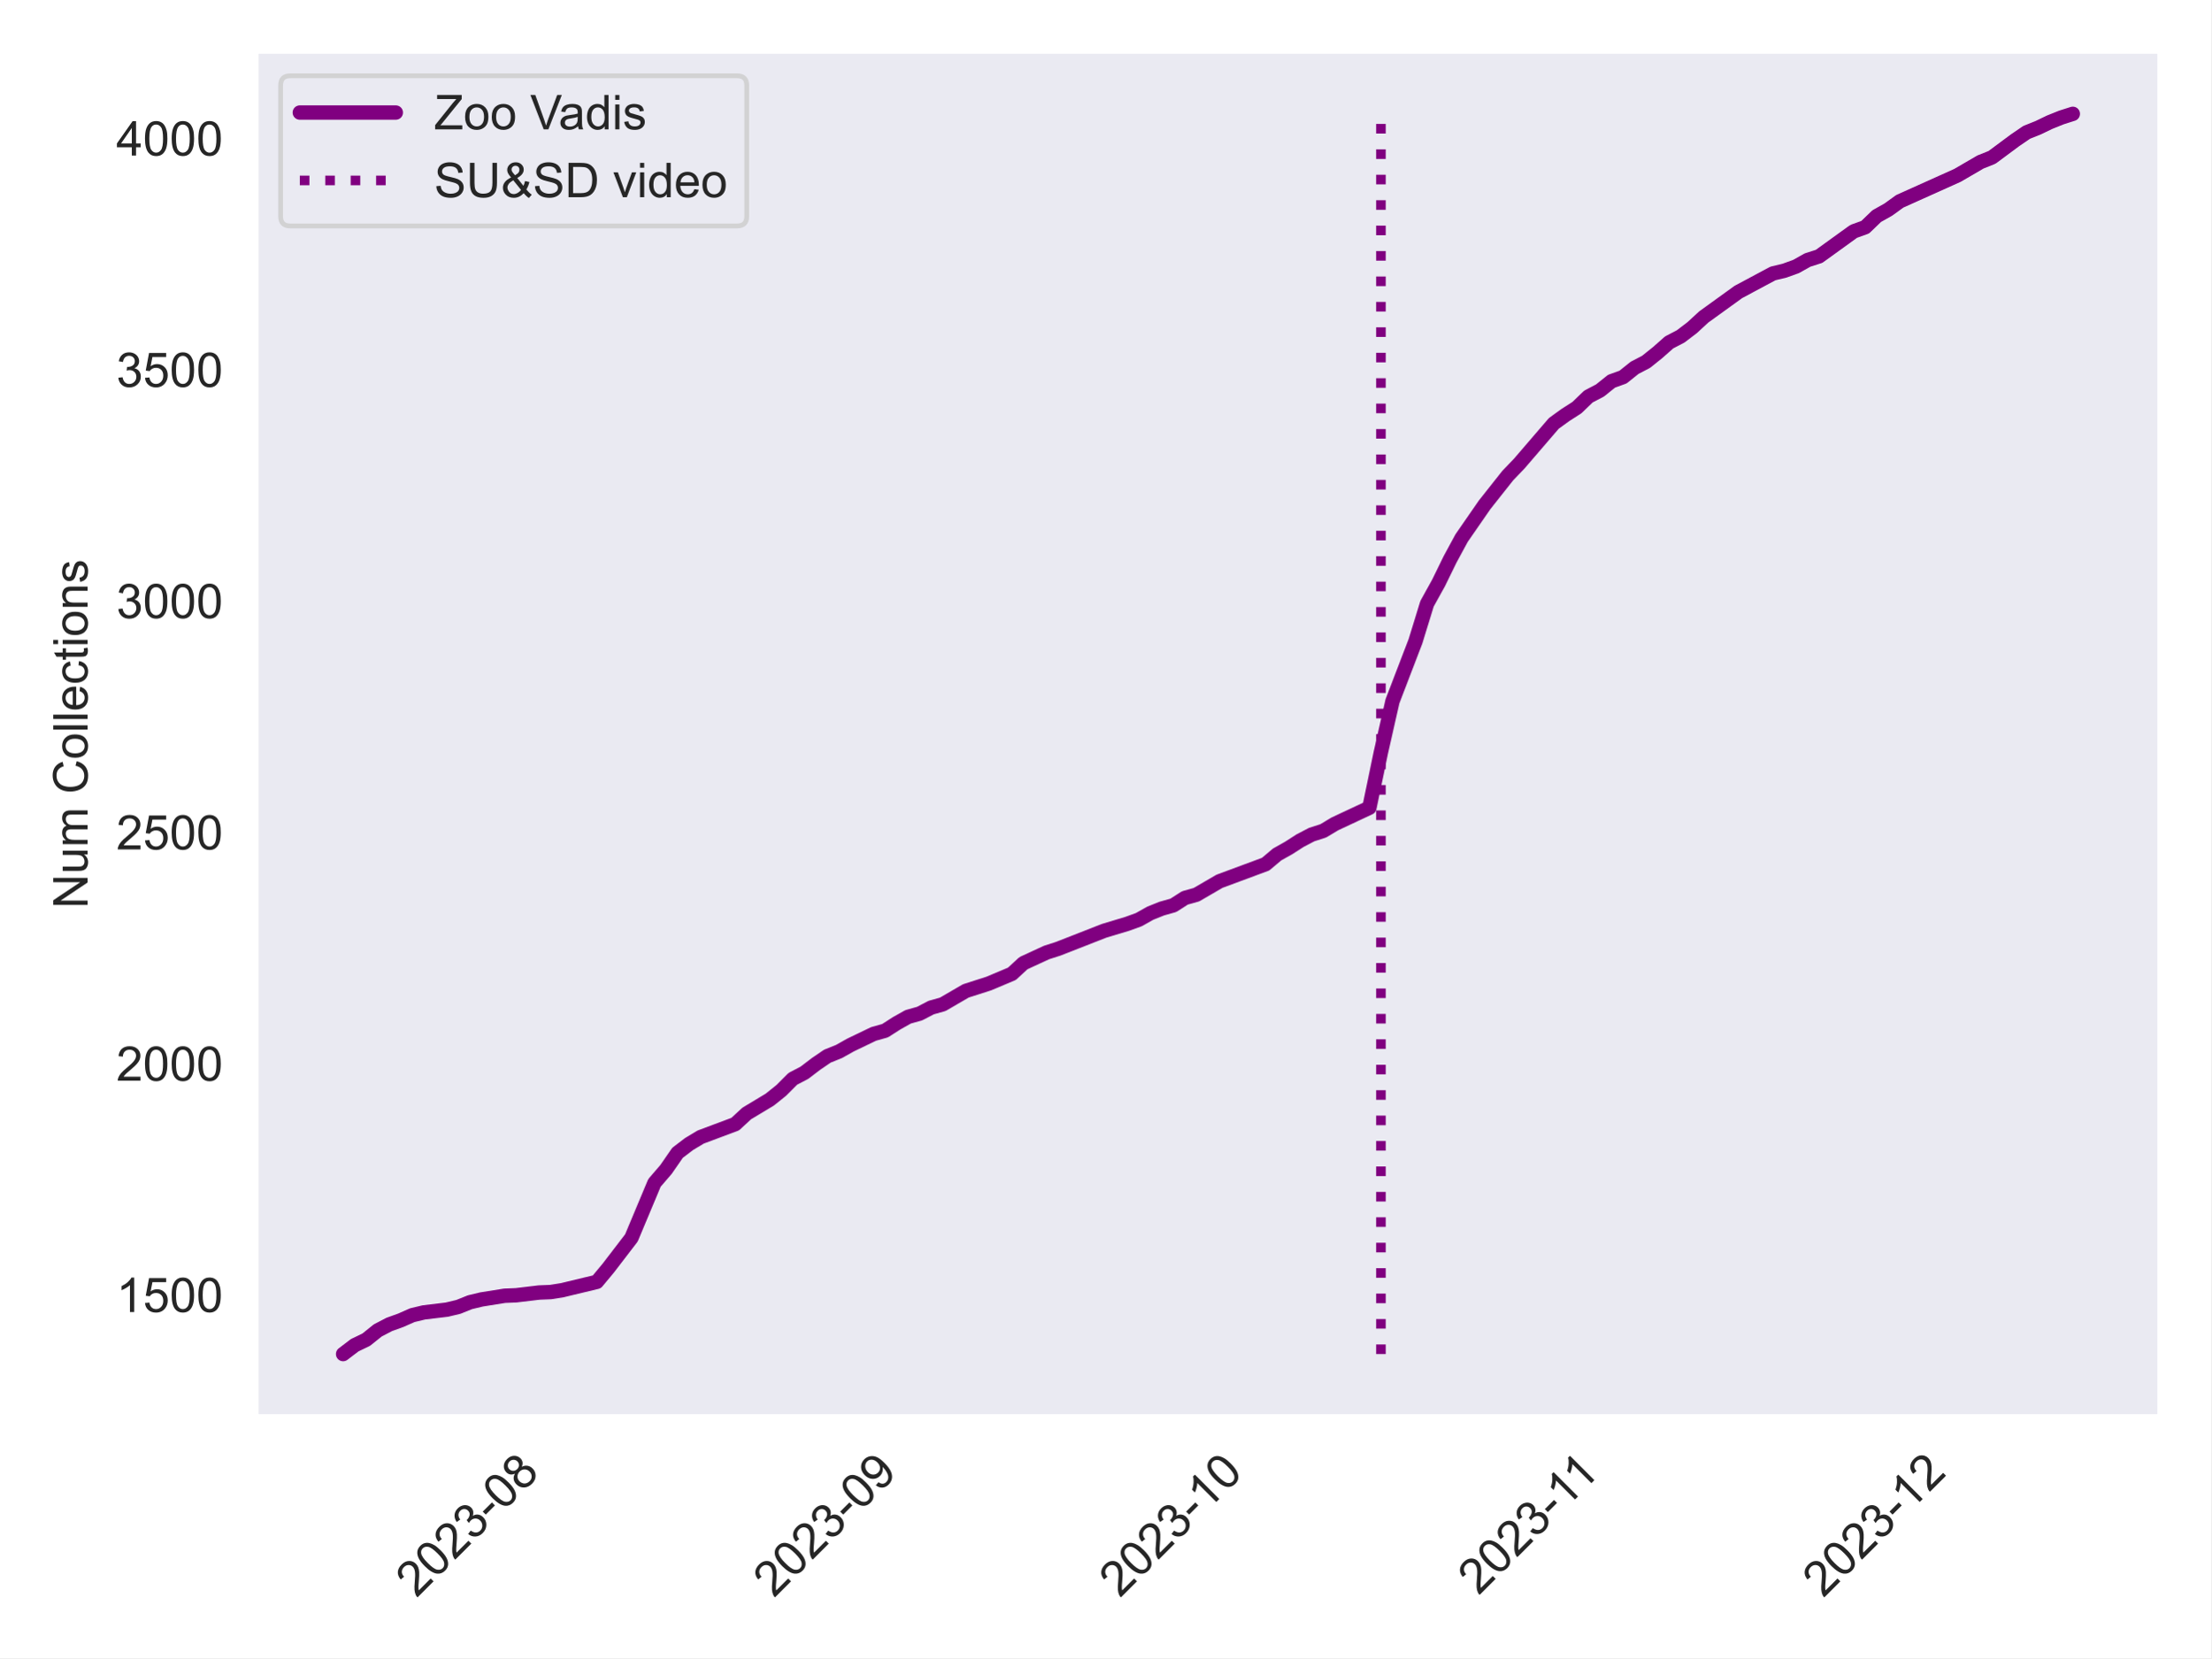
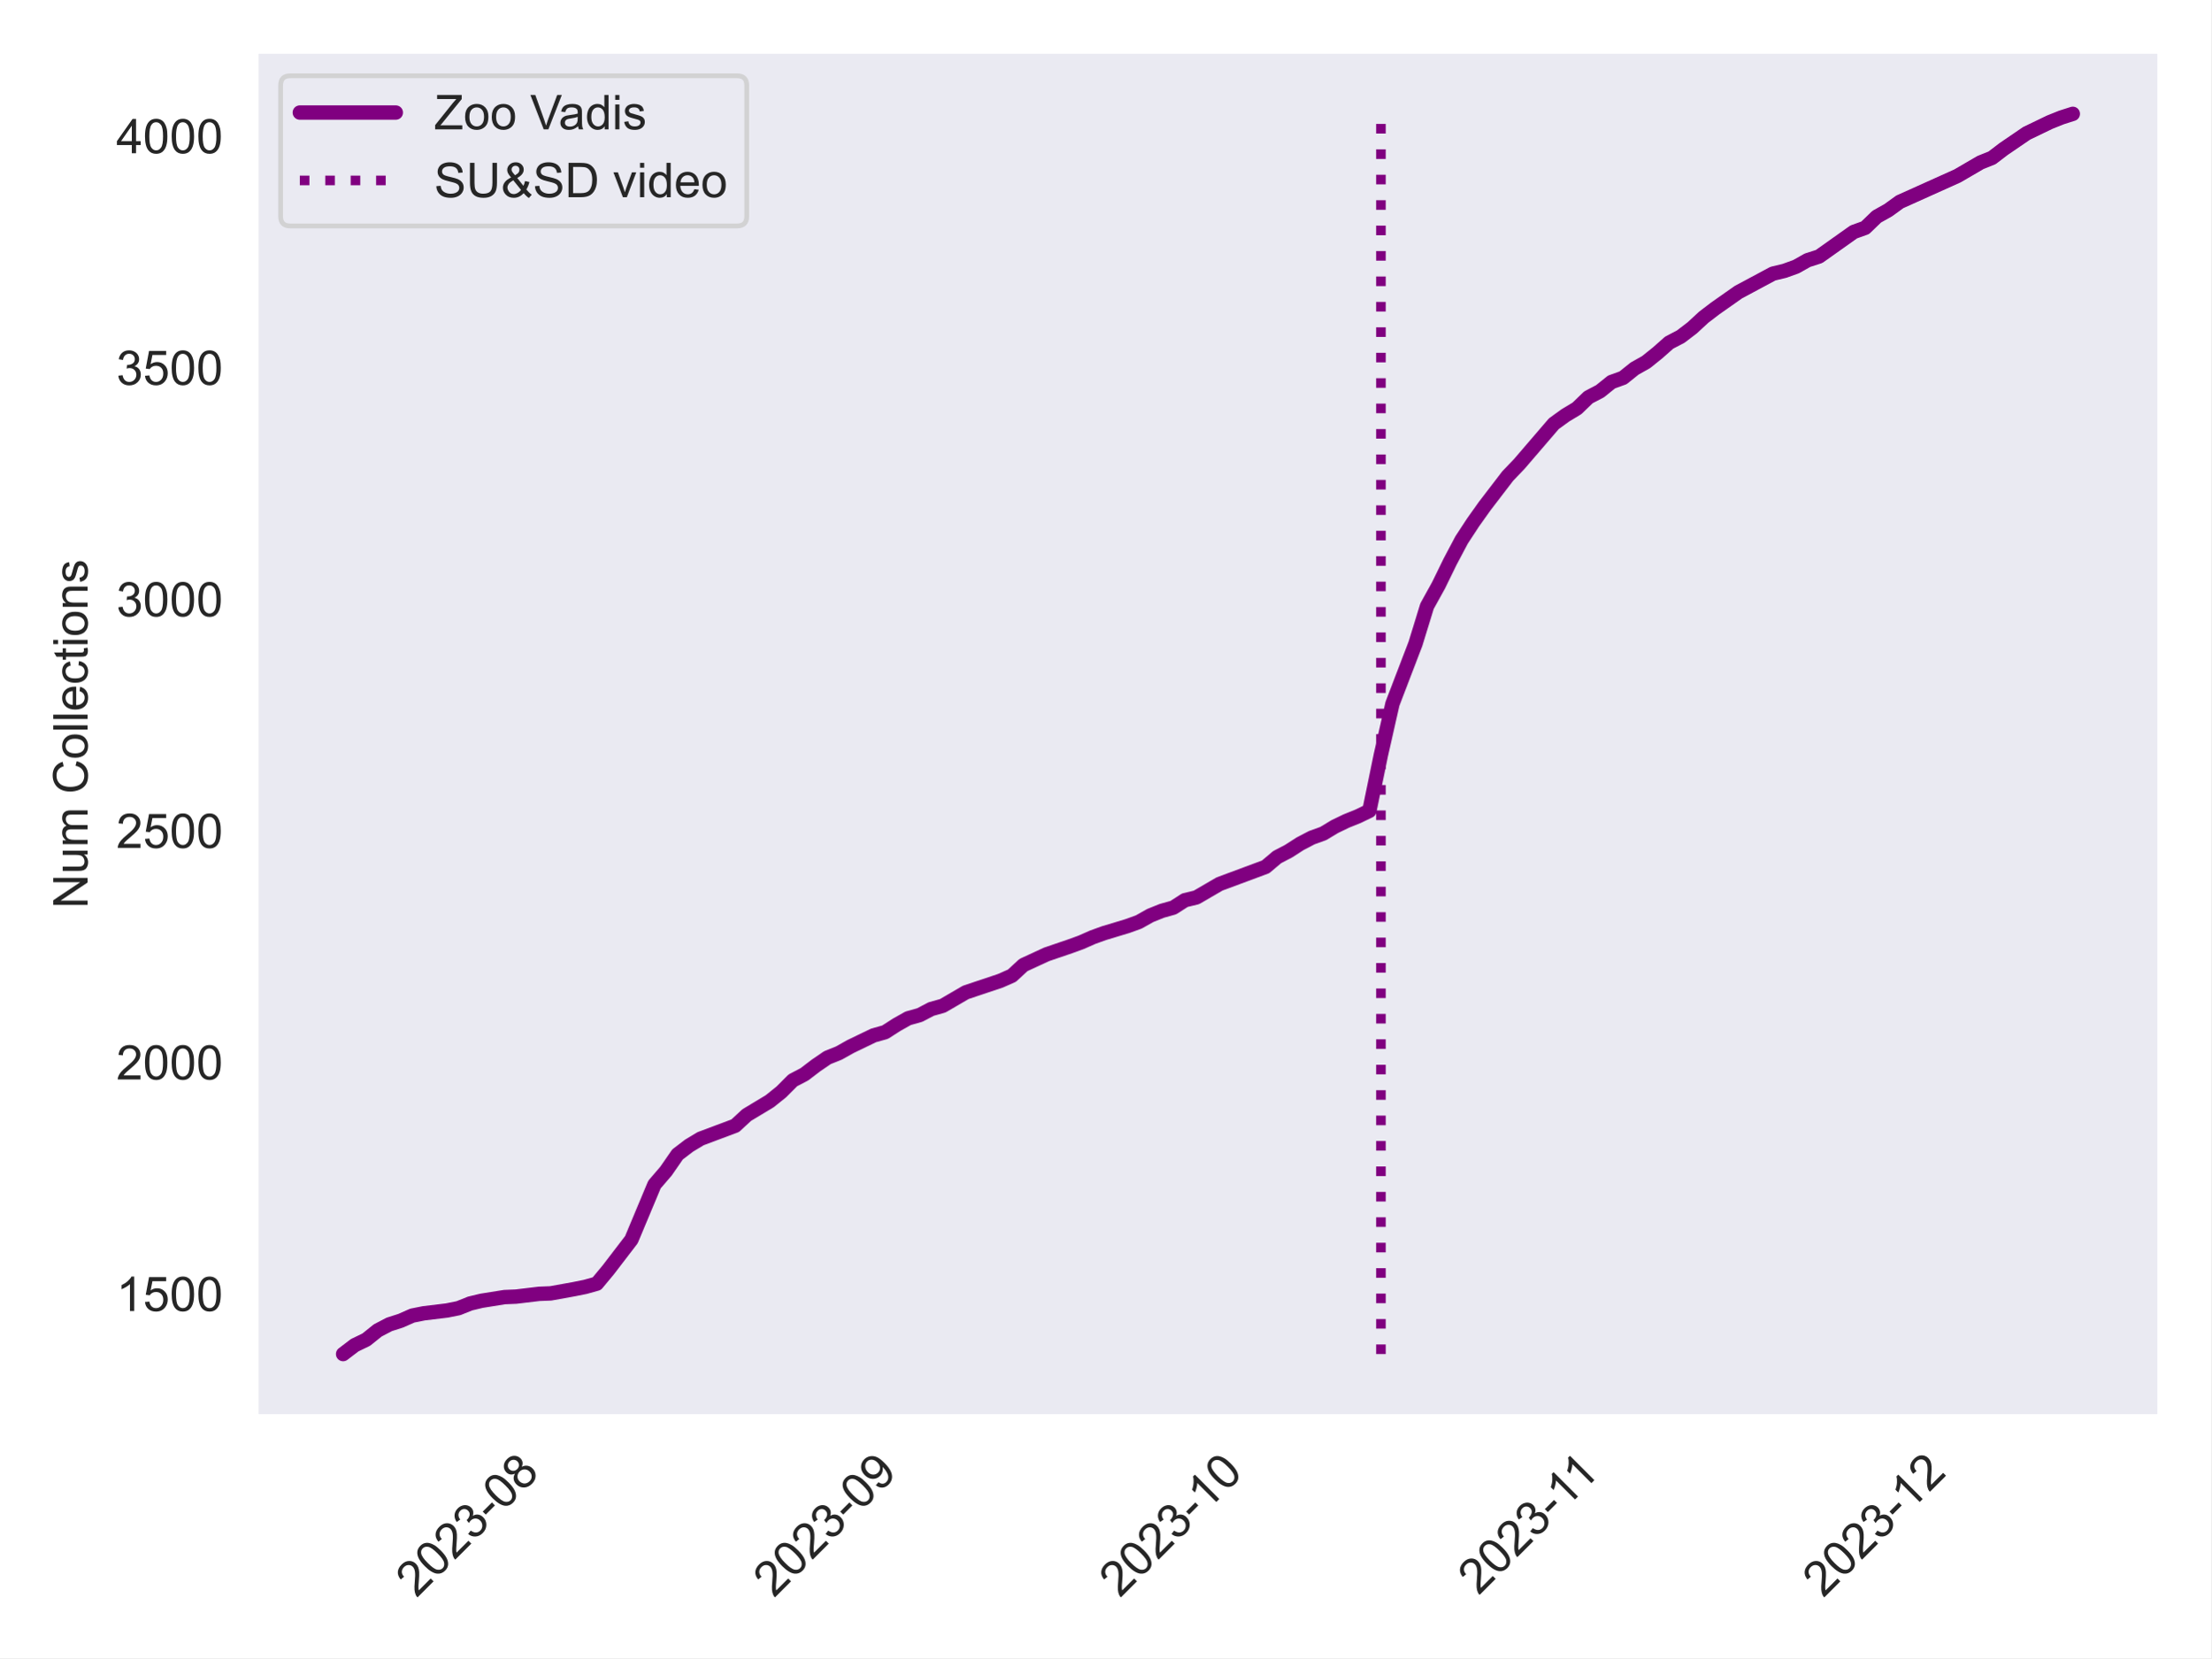
<svg xmlns="http://www.w3.org/2000/svg" xmlns:xlink="http://www.w3.org/1999/xlink" width="460.8pt" height="345.6pt" viewBox="0 0 460.8 345.6" version="1.1">
  <defs>
    <style type="text/css">*{stroke-linejoin: round; stroke-linecap: butt}</style>
  </defs>
  <g id="figure_1">
    <g id="patch_1">
      <path d="M 0 345.6  L 460.8 345.6  L 460.8 0  L 0 0  z " style="fill: #ffffff" />
    </g>
    <g id="axes_1">
      <g id="patch_2">
        <path d="M 53.48 295.153  L 450 295.153  L 450 10.8  L 53.48 10.8  z " style="fill: #eaeaf2" />
      </g>
      <g id="matplotlib.axis_1">
        <g id="xtick_1">
          <g id="text_1">
            <g style="fill: #262626" transform="translate(86.79253 333.1617) rotate(-45) scale(0.1 -0.1)">
              <defs>
                <path id="ArialMT-32" d="M 3222 541  L 3222 0  L 194 0  Q 188 203 259 391  Q 375 700 629 1000  Q 884 1300 1366 1694  Q 2113 2306 2375 2664  Q 2638 3022 2638 3341  Q 2638 3675 2398 3904  Q 2159 4134 1775 4134  Q 1369 4134 1125 3890  Q 881 3647 878 3216  L 300 3275  Q 359 3922 746 4261  Q 1134 4600 1788 4600  Q 2447 4600 2831 4234  Q 3216 3869 3216 3328  Q 3216 3053 3103 2787  Q 2991 2522 2730 2228  Q 2469 1934 1863 1422  Q 1356 997 1212 845  Q 1069 694 975 541  L 3222 541  z " transform="scale(0.015625)" />
                <path id="ArialMT-30" d="M 266 2259  Q 266 3072 433 3567  Q 600 4063 929 4331  Q 1259 4600 1759 4600  Q 2128 4600 2406 4451  Q 2684 4303 2865 4023  Q 3047 3744 3150 3342  Q 3253 2941 3253 2259  Q 3253 1453 3087 958  Q 2922 463 2592 192  Q 2263 -78 1759 -78  Q 1097 -78 719 397  Q 266 969 266 2259  z M 844 2259  Q 844 1131 1108 757  Q 1372 384 1759 384  Q 2147 384 2411 759  Q 2675 1134 2675 2259  Q 2675 3391 2411 3762  Q 2147 4134 1753 4134  Q 1366 4134 1134 3806  Q 844 3388 844 2259  z " transform="scale(0.015625)" />
                <path id="ArialMT-33" d="M 269 1209  L 831 1284  Q 928 806 1161 595  Q 1394 384 1728 384  Q 2125 384 2398 659  Q 2672 934 2672 1341  Q 2672 1728 2419 1979  Q 2166 2231 1775 2231  Q 1616 2231 1378 2169  L 1441 2663  Q 1497 2656 1531 2656  Q 1891 2656 2178 2843  Q 2466 3031 2466 3422  Q 2466 3731 2256 3934  Q 2047 4138 1716 4138  Q 1388 4138 1169 3931  Q 950 3725 888 3313  L 325 3413  Q 428 3978 793 4289  Q 1159 4600 1703 4600  Q 2078 4600 2393 4439  Q 2709 4278 2876 4000  Q 3044 3722 3044 3409  Q 3044 3113 2884 2869  Q 2725 2625 2413 2481  Q 2819 2388 3044 2092  Q 3269 1797 3269 1353  Q 3269 753 2831 336  Q 2394 -81 1725 -81  Q 1122 -81 723 278  Q 325 638 269 1209  z " transform="scale(0.015625)" />
                <path id="ArialMT-2d" d="M 203 1375  L 203 1941  L 1931 1941  L 1931 1375  L 203 1375  z " transform="scale(0.015625)" />
                <path id="ArialMT-38" d="M 1131 2484  Q 781 2613 612 2850  Q 444 3088 444 3419  Q 444 3919 803 4259  Q 1163 4600 1759 4600  Q 2359 4600 2725 4251  Q 3091 3903 3091 3403  Q 3091 3084 2923 2848  Q 2756 2613 2416 2484  Q 2838 2347 3058 2040  Q 3278 1734 3278 1309  Q 3278 722 2862 322  Q 2447 -78 1769 -78  Q 1091 -78 675 323  Q 259 725 259 1325  Q 259 1772 486 2073  Q 713 2375 1131 2484  z M 1019 3438  Q 1019 3113 1228 2906  Q 1438 2700 1772 2700  Q 2097 2700 2305 2904  Q 2513 3109 2513 3406  Q 2513 3716 2298 3927  Q 2084 4138 1766 4138  Q 1444 4138 1231 3931  Q 1019 3725 1019 3438  z M 838 1322  Q 838 1081 952 856  Q 1066 631 1291 507  Q 1516 384 1775 384  Q 2178 384 2440 643  Q 2703 903 2703 1303  Q 2703 1709 2433 1975  Q 2163 2241 1756 2241  Q 1359 2241 1098 1978  Q 838 1716 838 1322  z " transform="scale(0.015625)" />
              </defs>
              <use xlink:href="#ArialMT-32" />
              <use xlink:href="#ArialMT-30" x="55.615" />
              <use xlink:href="#ArialMT-32" x="111.23" />
              <use xlink:href="#ArialMT-33" x="166.846" />
              <use xlink:href="#ArialMT-2d" x="222.461" />
              <use xlink:href="#ArialMT-30" x="255.762" />
              <use xlink:href="#ArialMT-38" x="311.377" />
            </g>
          </g>
        </g>
        <g id="xtick_2">
          <g id="text_2">
            <g style="fill: #262626" transform="translate(161.2902 333.1617) rotate(-45) scale(0.1 -0.1)">
              <defs>
                <path id="ArialMT-39" d="M 350 1059  L 891 1109  Q 959 728 1153 556  Q 1347 384 1650 384  Q 1909 384 2104 503  Q 2300 622 2425 820  Q 2550 1019 2634 1356  Q 2719 1694 2719 2044  Q 2719 2081 2716 2156  Q 2547 1888 2255 1720  Q 1963 1553 1622 1553  Q 1053 1553 659 1965  Q 266 2378 266 3053  Q 266 3750 677 4175  Q 1088 4600 1706 4600  Q 2153 4600 2523 4359  Q 2894 4119 3086 3673  Q 3278 3228 3278 2384  Q 3278 1506 3087 986  Q 2897 466 2520 194  Q 2144 -78 1638 -78  Q 1100 -78 759 220  Q 419 519 350 1059  z M 2653 3081  Q 2653 3566 2395 3850  Q 2138 4134 1775 4134  Q 1400 4134 1122 3828  Q 844 3522 844 3034  Q 844 2597 1108 2323  Q 1372 2050 1759 2050  Q 2150 2050 2401 2323  Q 2653 2597 2653 3081  z " transform="scale(0.015625)" />
              </defs>
              <use xlink:href="#ArialMT-32" />
              <use xlink:href="#ArialMT-30" x="55.615" />
              <use xlink:href="#ArialMT-32" x="111.23" />
              <use xlink:href="#ArialMT-33" x="166.846" />
              <use xlink:href="#ArialMT-2d" x="222.461" />
              <use xlink:href="#ArialMT-30" x="255.762" />
              <use xlink:href="#ArialMT-39" x="311.377" />
            </g>
          </g>
        </g>
        <g id="xtick_3">
          <g id="text_3">
            <g style="fill: #262626" transform="translate(233.3848 333.1617) rotate(-45) scale(0.1 -0.1)">
              <defs>
                <path id="ArialMT-31" d="M 2384 0  L 1822 0  L 1822 3584  Q 1619 3391 1289 3197  Q 959 3003 697 2906  L 697 3450  Q 1169 3672 1522 3987  Q 1875 4303 2022 4600  L 2384 4600  L 2384 0  z " transform="scale(0.015625)" />
              </defs>
              <use xlink:href="#ArialMT-32" />
              <use xlink:href="#ArialMT-30" x="55.615" />
              <use xlink:href="#ArialMT-32" x="111.23" />
              <use xlink:href="#ArialMT-33" x="166.846" />
              <use xlink:href="#ArialMT-2d" x="222.461" />
              <use xlink:href="#ArialMT-31" x="255.762" />
              <use xlink:href="#ArialMT-30" x="311.377" />
            </g>
          </g>
        </g>
        <g id="xtick_4">
          <g id="text_4">
            <g style="fill: #262626" transform="translate(308.1432 332.6402) rotate(-45) scale(0.1 -0.1)">
              <use xlink:href="#ArialMT-32" />
              <use xlink:href="#ArialMT-30" x="55.615" />
              <use xlink:href="#ArialMT-32" x="111.23" />
              <use xlink:href="#ArialMT-33" x="166.846" />
              <use xlink:href="#ArialMT-2d" x="222.461" />
              <use xlink:href="#ArialMT-31" x="255.762" />
              <use xlink:href="#ArialMT-31" x="304.002" />
            </g>
          </g>
        </g>
        <g id="xtick_5">
          <g id="text_5">
            <g style="fill: #262626" transform="translate(379.977 333.1617) rotate(-45) scale(0.1 -0.1)">
              <use xlink:href="#ArialMT-32" />
              <use xlink:href="#ArialMT-30" x="55.615" />
              <use xlink:href="#ArialMT-32" x="111.23" />
              <use xlink:href="#ArialMT-33" x="166.846" />
              <use xlink:href="#ArialMT-2d" x="222.461" />
              <use xlink:href="#ArialMT-31" x="255.762" />
              <use xlink:href="#ArialMT-32" x="311.377" />
            </g>
          </g>
        </g>
      </g>
      <g id="matplotlib.axis_2">
        <g id="ytick_1">
          <g id="text_6">
-             <g style="fill: #262626" transform="translate(24.23625 273.4649) scale(0.1 -0.1)">
+             <g style="fill: #262626" transform="translate(24.23625 273.258) scale(0.1 -0.1)">
              <defs>
                <path id="ArialMT-35" d="M 266 1200  L 856 1250  Q 922 819 1161 601  Q 1400 384 1738 384  Q 2144 384 2425 690  Q 2706 997 2706 1503  Q 2706 1984 2436 2262  Q 2166 2541 1728 2541  Q 1456 2541 1237 2417  Q 1019 2294 894 2097  L 366 2166  L 809 4519  L 3088 4519  L 3088 3981  L 1259 3981  L 1013 2750  Q 1425 3038 1878 3038  Q 2478 3038 2890 2622  Q 3303 2206 3303 1553  Q 3303 931 2941 478  Q 2500 -78 1738 -78  Q 1113 -78 717 272  Q 322 622 266 1200  z " transform="scale(0.015625)" />
              </defs>
              <use xlink:href="#ArialMT-31" />
              <use xlink:href="#ArialMT-35" x="55.615" />
              <use xlink:href="#ArialMT-30" x="111.23" />
              <use xlink:href="#ArialMT-30" x="166.846" />
            </g>
          </g>
        </g>
        <g id="ytick_2">
          <g id="text_7">
-             <g style="fill: #262626" transform="translate(24.23625 225.2548) scale(0.1 -0.1)">
+             <g style="fill: #262626" transform="translate(24.23625 224.9939) scale(0.1 -0.1)">
              <use xlink:href="#ArialMT-32" />
              <use xlink:href="#ArialMT-30" x="55.615" />
              <use xlink:href="#ArialMT-30" x="111.23" />
              <use xlink:href="#ArialMT-30" x="166.846" />
            </g>
          </g>
        </g>
        <g id="ytick_3">
          <g id="text_8">
-             <g style="fill: #262626" transform="translate(24.23625 177.0446) scale(0.1 -0.1)">
+             <g style="fill: #262626" transform="translate(24.23625 176.7297) scale(0.1 -0.1)">
              <use xlink:href="#ArialMT-32" />
              <use xlink:href="#ArialMT-35" x="55.615" />
              <use xlink:href="#ArialMT-30" x="111.23" />
              <use xlink:href="#ArialMT-30" x="166.846" />
            </g>
          </g>
        </g>
        <g id="ytick_4">
          <g id="text_9">
-             <g style="fill: #262626" transform="translate(24.23625 128.8345) scale(0.1 -0.1)">
+             <g style="fill: #262626" transform="translate(24.23625 128.4656) scale(0.1 -0.1)">
              <use xlink:href="#ArialMT-33" />
              <use xlink:href="#ArialMT-30" x="55.615" />
              <use xlink:href="#ArialMT-30" x="111.23" />
              <use xlink:href="#ArialMT-30" x="166.846" />
            </g>
          </g>
        </g>
        <g id="ytick_5">
          <g id="text_10">
-             <g style="fill: #262626" transform="translate(24.23625 80.62442) scale(0.1 -0.1)">
+             <g style="fill: #262626" transform="translate(24.23625 80.20151) scale(0.1 -0.1)">
              <use xlink:href="#ArialMT-33" />
              <use xlink:href="#ArialMT-35" x="55.615" />
              <use xlink:href="#ArialMT-30" x="111.23" />
              <use xlink:href="#ArialMT-30" x="166.846" />
            </g>
          </g>
        </g>
        <g id="ytick_6">
          <g id="text_11">
-             <g style="fill: #262626" transform="translate(24.23625 32.41431) scale(0.1 -0.1)">
+             <g style="fill: #262626" transform="translate(24.23625 31.93739) scale(0.1 -0.1)">
              <defs>
                <path id="ArialMT-34" d="M 2069 0  L 2069 1097  L 81 1097  L 81 1613  L 2172 4581  L 2631 4581  L 2631 1613  L 3250 1613  L 3250 1097  L 2631 1097  L 2631 0  L 2069 0  z M 2069 1613  L 2069 3678  L 634 1613  L 2069 1613  z " transform="scale(0.015625)" />
              </defs>
              <use xlink:href="#ArialMT-34" />
              <use xlink:href="#ArialMT-30" x="55.615" />
              <use xlink:href="#ArialMT-30" x="111.23" />
              <use xlink:href="#ArialMT-30" x="166.846" />
            </g>
          </g>
        </g>
        <g id="text_12">
          <g style="fill: #262626" transform="translate(18.24875 189.3764) rotate(-90) scale(0.1 -0.1)">
            <defs>
              <path id="ArialMT-4e" d="M 488 0  L 488 4581  L 1109 4581  L 3516 984  L 3516 4581  L 4097 4581  L 4097 0  L 3475 0  L 1069 3600  L 1069 0  L 488 0  z " transform="scale(0.015625)" />
              <path id="ArialMT-75" d="M 2597 0  L 2597 488  Q 2209 -75 1544 -75  Q 1250 -75 995 37  Q 741 150 617 320  Q 494 491 444 738  Q 409 903 409 1263  L 409 3319  L 972 3319  L 972 1478  Q 972 1038 1006 884  Q 1059 663 1231 536  Q 1403 409 1656 409  Q 1909 409 2131 539  Q 2353 669 2445 892  Q 2538 1116 2538 1541  L 2538 3319  L 3100 3319  L 3100 0  L 2597 0  z " transform="scale(0.015625)" />
              <path id="ArialMT-6d" d="M 422 0  L 422 3319  L 925 3319  L 925 2853  Q 1081 3097 1340 3245  Q 1600 3394 1931 3394  Q 2300 3394 2536 3241  Q 2772 3088 2869 2813  Q 3263 3394 3894 3394  Q 4388 3394 4653 3120  Q 4919 2847 4919 2278  L 4919 0  L 4359 0  L 4359 2091  Q 4359 2428 4304 2576  Q 4250 2725 4106 2815  Q 3963 2906 3769 2906  Q 3419 2906 3187 2673  Q 2956 2441 2956 1928  L 2956 0  L 2394 0  L 2394 2156  Q 2394 2531 2256 2718  Q 2119 2906 1806 2906  Q 1569 2906 1367 2781  Q 1166 2656 1075 2415  Q 984 2175 984 1722  L 984 0  L 422 0  z " transform="scale(0.015625)" />
              <path id="ArialMT-20" transform="scale(0.015625)" />
              <path id="ArialMT-43" d="M 3763 1606  L 4369 1453  Q 4178 706 3683 314  Q 3188 -78 2472 -78  Q 1731 -78 1267 223  Q 803 525 561 1097  Q 319 1669 319 2325  Q 319 3041 592 3573  Q 866 4106 1370 4382  Q 1875 4659 2481 4659  Q 3169 4659 3637 4309  Q 4106 3959 4291 3325  L 3694 3184  Q 3534 3684 3231 3912  Q 2928 4141 2469 4141  Q 1941 4141 1586 3887  Q 1231 3634 1087 3207  Q 944 2781 944 2328  Q 944 1744 1114 1308  Q 1284 872 1643 656  Q 2003 441 2422 441  Q 2931 441 3284 734  Q 3638 1028 3763 1606  z " transform="scale(0.015625)" />
              <path id="ArialMT-6f" d="M 213 1659  Q 213 2581 725 3025  Q 1153 3394 1769 3394  Q 2453 3394 2887 2945  Q 3322 2497 3322 1706  Q 3322 1066 3130 698  Q 2938 331 2570 128  Q 2203 -75 1769 -75  Q 1072 -75 642 372  Q 213 819 213 1659  z M 791 1659  Q 791 1022 1069 705  Q 1347 388 1769 388  Q 2188 388 2466 706  Q 2744 1025 2744 1678  Q 2744 2294 2464 2611  Q 2184 2928 1769 2928  Q 1347 2928 1069 2612  Q 791 2297 791 1659  z " transform="scale(0.015625)" />
              <path id="ArialMT-6c" d="M 409 0  L 409 4581  L 972 4581  L 972 0  L 409 0  z " transform="scale(0.015625)" />
              <path id="ArialMT-65" d="M 2694 1069  L 3275 997  Q 3138 488 2766 206  Q 2394 -75 1816 -75  Q 1088 -75 661 373  Q 234 822 234 1631  Q 234 2469 665 2931  Q 1097 3394 1784 3394  Q 2450 3394 2872 2941  Q 3294 2488 3294 1666  Q 3294 1616 3291 1516  L 816 1516  Q 847 969 1125 678  Q 1403 388 1819 388  Q 2128 388 2347 550  Q 2566 713 2694 1069  z M 847 1978  L 2700 1978  Q 2663 2397 2488 2606  Q 2219 2931 1791 2931  Q 1403 2931 1139 2672  Q 875 2413 847 1978  z " transform="scale(0.015625)" />
              <path id="ArialMT-63" d="M 2588 1216  L 3141 1144  Q 3050 572 2676 248  Q 2303 -75 1759 -75  Q 1078 -75 664 370  Q 250 816 250 1647  Q 250 2184 428 2587  Q 606 2991 970 3192  Q 1334 3394 1763 3394  Q 2303 3394 2647 3120  Q 2991 2847 3088 2344  L 2541 2259  Q 2463 2594 2264 2762  Q 2066 2931 1784 2931  Q 1359 2931 1093 2626  Q 828 2322 828 1663  Q 828 994 1084 691  Q 1341 388 1753 388  Q 2084 388 2306 591  Q 2528 794 2588 1216  z " transform="scale(0.015625)" />
              <path id="ArialMT-74" d="M 1650 503  L 1731 6  Q 1494 -44 1306 -44  Q 1000 -44 831 53  Q 663 150 594 308  Q 525 466 525 972  L 525 2881  L 113 2881  L 113 3319  L 525 3319  L 525 4141  L 1084 4478  L 1084 3319  L 1650 3319  L 1650 2881  L 1084 2881  L 1084 941  Q 1084 700 1114 631  Q 1144 563 1211 522  Q 1278 481 1403 481  Q 1497 481 1650 503  z " transform="scale(0.015625)" />
              <path id="ArialMT-69" d="M 425 3934  L 425 4581  L 988 4581  L 988 3934  L 425 3934  z M 425 0  L 425 3319  L 988 3319  L 988 0  L 425 0  z " transform="scale(0.015625)" />
              <path id="ArialMT-6e" d="M 422 0  L 422 3319  L 928 3319  L 928 2847  Q 1294 3394 1984 3394  Q 2284 3394 2536 3286  Q 2788 3178 2913 3003  Q 3038 2828 3088 2588  Q 3119 2431 3119 2041  L 3119 0  L 2556 0  L 2556 2019  Q 2556 2363 2490 2533  Q 2425 2703 2258 2804  Q 2091 2906 1866 2906  Q 1506 2906 1245 2678  Q 984 2450 984 1813  L 984 0  L 422 0  z " transform="scale(0.015625)" />
              <path id="ArialMT-73" d="M 197 991  L 753 1078  Q 800 744 1014 566  Q 1228 388 1613 388  Q 2000 388 2187 545  Q 2375 703 2375 916  Q 2375 1106 2209 1216  Q 2094 1291 1634 1406  Q 1016 1563 777 1677  Q 538 1791 414 1992  Q 291 2194 291 2438  Q 291 2659 392 2848  Q 494 3038 669 3163  Q 800 3259 1026 3326  Q 1253 3394 1513 3394  Q 1903 3394 2198 3281  Q 2494 3169 2634 2976  Q 2775 2784 2828 2463  L 2278 2388  Q 2241 2644 2061 2787  Q 1881 2931 1553 2931  Q 1166 2931 1000 2803  Q 834 2675 834 2503  Q 834 2394 903 2306  Q 972 2216 1119 2156  Q 1203 2125 1616 2013  Q 2213 1853 2448 1751  Q 2684 1650 2818 1456  Q 2953 1263 2953 975  Q 2953 694 2789 445  Q 2625 197 2315 61  Q 2006 -75 1616 -75  Q 969 -75 630 194  Q 291 463 197 991  z " transform="scale(0.015625)" />
            </defs>
            <use xlink:href="#ArialMT-4e" />
            <use xlink:href="#ArialMT-75" x="72.217" />
            <use xlink:href="#ArialMT-6d" x="127.832" />
            <use xlink:href="#ArialMT-20" x="211.133" />
            <use xlink:href="#ArialMT-43" x="238.916" />
            <use xlink:href="#ArialMT-6f" x="311.133" />
            <use xlink:href="#ArialMT-6c" x="366.748" />
            <use xlink:href="#ArialMT-6c" x="388.965" />
            <use xlink:href="#ArialMT-65" x="411.182" />
            <use xlink:href="#ArialMT-63" x="466.797" />
            <use xlink:href="#ArialMT-74" x="516.797" />
            <use xlink:href="#ArialMT-69" x="544.58" />
            <use xlink:href="#ArialMT-6f" x="566.797" />
            <use xlink:href="#ArialMT-6e" x="622.412" />
            <use xlink:href="#ArialMT-73" x="678.027" />
          </g>
        </g>
      </g>
      <g id="PolyCollection_1" />
      <g id="line2d_1">
-         <path d="M 71.504 282.228  L 73.907 280.396  L 76.31 279.239  L 78.713 277.31  L 81.116 276.057  L 83.519 275.189  L 85.923 274.128  L 88.326 273.55  L 93.132 272.971  L 95.535 272.393  L 97.938 271.429  L 100.341 270.85  L 105.148 270.079  L 107.551 269.982  L 112.357 269.404  L 114.76 269.307  L 117.164 268.922  L 124.373 267.186  L 126.776 264.294  L 131.582 258.026  L 136.389 246.552  L 138.792 243.756  L 141.195 240.285  L 143.598 238.453  L 146.001 237.007  L 153.211 234.307  L 155.614 232.089  L 160.42 229.197  L 162.823 227.268  L 165.227 224.858  L 167.63 223.604  L 170.033 221.772  L 172.436 220.133  L 174.839 219.169  L 177.242 217.819  L 182.049 215.505  L 184.452 214.83  L 186.855 213.287  L 189.258 211.937  L 191.661 211.262  L 194.064 210.009  L 196.468 209.334  L 201.274 206.538  L 206.08 204.995  L 210.886 202.97  L 213.29 200.753  L 218.096 198.535  L 220.499 197.764  L 230.112 194.003  L 234.918 192.557  L 237.321 191.689  L 239.724 190.339  L 242.127 189.375  L 244.531 188.7  L 246.934 187.157  L 249.337 186.482  L 254.143 183.686  L 263.756 180.119  L 266.159 178.094  L 268.562 176.744  L 270.965 175.201  L 273.368 173.948  L 275.772 173.176  L 278.175 171.73  L 285.384 168.355  L 287.787 156.785  L 290.19 146.179  L 294.997 133.644  L 297.4 125.834  L 299.803 121.495  L 302.206 116.578  L 304.609 112.142  L 309.416 105.2  L 314.222 99.126  L 316.625 96.619  L 323.835 88.23  L 326.238 86.495  L 328.641 84.952  L 331.044 82.638  L 333.447 81.384  L 335.85 79.456  L 338.253 78.588  L 340.657 76.66  L 343.06 75.406  L 345.463 73.478  L 347.866 71.357  L 350.269 70.103  L 352.672 68.271  L 355.076 66.054  L 362.285 60.847  L 369.494 56.99  L 371.898 56.412  L 374.301 55.544  L 376.704 54.194  L 379.107 53.423  L 386.316 48.216  L 388.72 47.348  L 391.123 45.034  L 393.526 43.684  L 395.929 41.949  L 407.945 36.549  L 412.751 33.753  L 415.154 32.789  L 419.961 29.221  L 422.364 27.582  L 424.767 26.618  L 427.17 25.461  L 429.573 24.496  L 431.976 23.725  L 431.976 23.725  " clip-path="url(#pedb0e63bcc)" style="fill: none; stroke: #800080; stroke-width: 3; stroke-linecap: round" />
+         <path d="M 71.504 282.228  L 73.907 280.394  L 76.31 279.235  L 78.713 277.305  L 81.116 276.05  L 83.519 275.278  L 85.923 274.216  L 88.326 273.733  L 93.132 273.154  L 95.535 272.671  L 97.938 271.706  L 100.341 271.127  L 105.148 270.355  L 107.551 270.258  L 112.357 269.679  L 114.76 269.583  L 119.567 268.714  L 121.97 268.231  L 124.373 267.555  L 126.776 264.66  L 131.582 258.385  L 136.389 246.898  L 138.792 244.099  L 141.195 240.624  L 143.598 238.79  L 146.001 237.342  L 153.211 234.639  L 155.614 232.419  L 160.42 229.523  L 162.823 227.593  L 165.227 225.18  L 167.63 223.925  L 170.033 222.091  L 172.436 220.45  L 174.839 219.484  L 177.242 218.133  L 182.049 215.816  L 184.452 215.141  L 186.855 213.596  L 189.258 212.245  L 191.661 211.569  L 194.064 210.314  L 196.468 209.639  L 201.274 206.839  L 208.483 204.426  L 210.886 203.364  L 213.29 201.144  L 218.096 198.924  L 222.902 197.283  L 225.305 196.414  L 227.708 195.352  L 230.112 194.484  L 234.918 193.036  L 237.321 192.167  L 239.724 190.816  L 242.127 189.85  L 244.531 189.175  L 246.934 187.63  L 249.337 187.051  L 254.143 184.252  L 263.756 180.68  L 266.159 178.653  L 268.562 177.398  L 270.965 175.854  L 273.368 174.599  L 275.772 173.73  L 278.175 172.282  L 280.578 171.124  L 282.981 170.158  L 285.384 169  L 287.787 157.32  L 290.19 146.702  L 294.997 134.153  L 297.4 126.335  L 299.803 121.991  L 302.206 117.068  L 304.609 112.531  L 307.012 108.863  L 309.416 105.485  L 314.222 99.21  L 316.625 96.7  L 323.835 88.303  L 326.238 86.565  L 328.641 85.117  L 331.044 82.8  L 333.447 81.546  L 335.85 79.615  L 338.253 78.746  L 340.657 76.816  L 343.06 75.464  L 345.463 73.534  L 347.866 71.41  L 350.269 70.155  L 352.672 68.321  L 355.076 66.101  L 357.479 64.267  L 362.285 60.889  L 369.494 57.027  L 371.898 56.448  L 374.301 55.579  L 376.704 54.228  L 379.107 53.456  L 386.316 48.34  L 388.72 47.471  L 391.123 45.154  L 393.526 43.803  L 395.929 42.065  L 407.945 36.66  L 412.751 33.861  L 415.154 32.895  L 417.557 31.061  L 422.364 27.779  L 427.17 25.463  L 429.573 24.497  L 431.976 23.725  L 431.976 23.725  " clip-path="url(#p54a9f75d74)" style="fill: none; stroke: #800080; stroke-width: 3; stroke-linecap: round" />
      </g>
      <g id="LineCollection_1">
-         <path d="M 287.787 282.228  L 287.787 23.725  " clip-path="url(#pedb0e63bcc)" style="fill: none; stroke-dasharray: 2,3.3; stroke-dashoffset: 0; stroke: #800080; stroke-width: 2" />
+         <path d="M 287.787 282.228  L 287.787 23.725  " clip-path="url(#p54a9f75d74)" style="fill: none; stroke-dasharray: 2,3.3; stroke-dashoffset: 0; stroke: #800080; stroke-width: 2" />
      </g>
      <g id="patch_3">
        <path d="M 53.48 295.153  L 53.48 10.8  " style="fill: none; stroke: #ffffff; stroke-width: 0.8; stroke-linejoin: miter; stroke-linecap: square" />
      </g>
      <g id="patch_4">
        <path d="M 450 295.153  L 450 10.8  " style="fill: none; stroke: #ffffff; stroke-width: 0.8; stroke-linejoin: miter; stroke-linecap: square" />
      </g>
      <g id="patch_5">
        <path d="M 53.48 295.153  L 450 295.153  " style="fill: none; stroke: #ffffff; stroke-width: 0.8; stroke-linejoin: miter; stroke-linecap: square" />
      </g>
      <g id="patch_6">
        <path d="M 53.48 10.8  L 450 10.8  " style="fill: none; stroke: #ffffff; stroke-width: 0.8; stroke-linejoin: miter; stroke-linecap: square" />
      </g>
      <g id="legend_1">
        <g id="patch_7">
          <path d="M 60.48 47.091  L 153.618 47.091  Q 155.618 47.091 155.618 45.091  L 155.618 17.8  Q 155.618 15.8 153.618 15.8  L 60.48 15.8  Q 58.48 15.8 58.48 17.8  L 58.48 45.091  Q 58.48 47.091 60.48 47.091  z " style="fill: #eaeaf2; opacity: 0.8; stroke: #cccccc; stroke-linejoin: miter" />
        </g>
        <g id="line2d_2">
          <path d="M 62.48 23.458  L 72.48 23.458  L 82.48 23.458  " style="fill: none; stroke: #800080; stroke-width: 3; stroke-linecap: round" />
        </g>
        <g id="text_13">
          <g style="fill: #262626" transform="translate(90.48 26.95781) scale(0.1 -0.1)">
            <defs>
              <path id="ArialMT-5a" d="M 128 0  L 128 563  L 2475 3497  Q 2725 3809 2950 4041  L 394 4041  L 394 4581  L 3675 4581  L 3675 4041  L 1103 863  L 825 541  L 3750 541  L 3750 0  L 128 0  z " transform="scale(0.015625)" />
              <path id="ArialMT-56" d="M 1803 0  L 28 4581  L 684 4581  L 1875 1253  Q 2019 853 2116 503  Q 2222 878 2363 1253  L 3600 4581  L 4219 4581  L 2425 0  L 1803 0  z " transform="scale(0.015625)" />
              <path id="ArialMT-61" d="M 2588 409  Q 2275 144 1986 34  Q 1697 -75 1366 -75  Q 819 -75 525 192  Q 231 459 231 875  Q 231 1119 342 1320  Q 453 1522 633 1644  Q 813 1766 1038 1828  Q 1203 1872 1538 1913  Q 2219 1994 2541 2106  Q 2544 2222 2544 2253  Q 2544 2597 2384 2738  Q 2169 2928 1744 2928  Q 1347 2928 1158 2789  Q 969 2650 878 2297  L 328 2372  Q 403 2725 575 2942  Q 747 3159 1072 3276  Q 1397 3394 1825 3394  Q 2250 3394 2515 3294  Q 2781 3194 2906 3042  Q 3031 2891 3081 2659  Q 3109 2516 3109 2141  L 3109 1391  Q 3109 606 3145 398  Q 3181 191 3288 0  L 2700 0  Q 2613 175 2588 409  z M 2541 1666  Q 2234 1541 1622 1453  Q 1275 1403 1131 1340  Q 988 1278 909 1158  Q 831 1038 831 891  Q 831 666 1001 516  Q 1172 366 1500 366  Q 1825 366 2078 508  Q 2331 650 2450 897  Q 2541 1088 2541 1459  L 2541 1666  z " transform="scale(0.015625)" />
              <path id="ArialMT-64" d="M 2575 0  L 2575 419  Q 2259 -75 1647 -75  Q 1250 -75 917 144  Q 584 363 401 755  Q 219 1147 219 1656  Q 219 2153 384 2558  Q 550 2963 881 3178  Q 1213 3394 1622 3394  Q 1922 3394 2156 3267  Q 2391 3141 2538 2938  L 2538 4581  L 3097 4581  L 3097 0  L 2575 0  z M 797 1656  Q 797 1019 1065 703  Q 1334 388 1700 388  Q 2069 388 2326 689  Q 2584 991 2584 1609  Q 2584 2291 2321 2609  Q 2059 2928 1675 2928  Q 1300 2928 1048 2622  Q 797 2316 797 1656  z " transform="scale(0.015625)" />
            </defs>
            <use xlink:href="#ArialMT-5a" />
            <use xlink:href="#ArialMT-6f" x="61.084" />
            <use xlink:href="#ArialMT-6f" x="116.699" />
            <use xlink:href="#ArialMT-20" x="172.314" />
            <use xlink:href="#ArialMT-56" x="200.098" />
            <use xlink:href="#ArialMT-61" x="259.422" />
            <use xlink:href="#ArialMT-64" x="315.037" />
            <use xlink:href="#ArialMT-69" x="370.652" />
            <use xlink:href="#ArialMT-73" x="392.869" />
          </g>
        </g>
        <g id="line2d_3">
          <path d="M 62.48 37.603  L 82.48 37.603  " style="fill: none; stroke-dasharray: 2,3.3; stroke-dashoffset: 0; stroke: #800080; stroke-width: 2" />
        </g>
        <g id="text_14">
          <g style="fill: #262626" transform="translate(90.48 41.10312) scale(0.1 -0.1)">
            <defs>
              <path id="ArialMT-53" d="M 288 1472  L 859 1522  Q 900 1178 1048 958  Q 1197 738 1509 602  Q 1822 466 2213 466  Q 2559 466 2825 569  Q 3091 672 3220 851  Q 3350 1031 3350 1244  Q 3350 1459 3225 1620  Q 3100 1781 2813 1891  Q 2628 1963 1997 2114  Q 1366 2266 1113 2400  Q 784 2572 623 2826  Q 463 3081 463 3397  Q 463 3744 659 4045  Q 856 4347 1234 4503  Q 1613 4659 2075 4659  Q 2584 4659 2973 4495  Q 3363 4331 3572 4012  Q 3781 3694 3797 3291  L 3216 3247  Q 3169 3681 2898 3903  Q 2628 4125 2100 4125  Q 1550 4125 1298 3923  Q 1047 3722 1047 3438  Q 1047 3191 1225 3031  Q 1400 2872 2139 2705  Q 2878 2538 3153 2413  Q 3553 2228 3743 1945  Q 3934 1663 3934 1294  Q 3934 928 3725 604  Q 3516 281 3123 101  Q 2731 -78 2241 -78  Q 1619 -78 1198 103  Q 778 284 539 648  Q 300 1013 288 1472  z " transform="scale(0.015625)" />
              <path id="ArialMT-55" d="M 3500 4581  L 4106 4581  L 4106 1934  Q 4106 1244 3950 837  Q 3794 431 3386 176  Q 2978 -78 2316 -78  Q 1672 -78 1262 144  Q 853 366 678 786  Q 503 1206 503 1934  L 503 4581  L 1109 4581  L 1109 1938  Q 1109 1341 1220 1058  Q 1331 775 1601 622  Q 1872 469 2263 469  Q 2931 469 3215 772  Q 3500 1075 3500 1938  L 3500 4581  z " transform="scale(0.015625)" />
              <path id="ArialMT-26" d="M 3041 541  Q 2763 231 2434 76  Q 2106 -78 1725 -78  Q 1022 -78 609 397  Q 275 784 275 1263  Q 275 1688 548 2030  Q 822 2372 1366 2631  Q 1056 2988 953 3209  Q 850 3431 850 3638  Q 850 4050 1173 4354  Q 1497 4659 1988 4659  Q 2456 4659 2754 4371  Q 3053 4084 3053 3681  Q 3053 3028 2188 2566  L 3009 1519  Q 3150 1794 3228 2156  L 3813 2031  Q 3663 1431 3406 1044  Q 3722 625 4122 341  L 3744 -106  Q 3403 113 3041 541  z M 1897 2928  Q 2263 3144 2370 3306  Q 2478 3469 2478 3666  Q 2478 3900 2329 4048  Q 2181 4197 1959 4197  Q 1731 4197 1579 4050  Q 1428 3903 1428 3691  Q 1428 3584 1483 3467  Q 1538 3350 1647 3219  L 1897 2928  z M 2688 984  L 1656 2263  Q 1200 1991 1040 1758  Q 881 1525 881 1297  Q 881 1019 1103 719  Q 1325 419 1731 419  Q 1984 419 2254 576  Q 2525 734 2688 984  z " transform="scale(0.015625)" />
              <path id="ArialMT-44" d="M 494 0  L 494 4581  L 2072 4581  Q 2606 4581 2888 4516  Q 3281 4425 3559 4188  Q 3922 3881 4101 3404  Q 4281 2928 4281 2316  Q 4281 1794 4159 1391  Q 4038 988 3847 723  Q 3656 459 3429 307  Q 3203 156 2883 78  Q 2563 0 2147 0  L 494 0  z M 1100 541  L 2078 541  Q 2531 541 2789 625  Q 3047 709 3200 863  Q 3416 1078 3536 1442  Q 3656 1806 3656 2325  Q 3656 3044 3420 3430  Q 3184 3816 2847 3947  Q 2603 4041 2063 4041  L 1100 4041  L 1100 541  z " transform="scale(0.015625)" />
              <path id="ArialMT-76" d="M 1344 0  L 81 3319  L 675 3319  L 1388 1331  Q 1503 1009 1600 663  Q 1675 925 1809 1294  L 2547 3319  L 3125 3319  L 1869 0  L 1344 0  z " transform="scale(0.015625)" />
            </defs>
            <use xlink:href="#ArialMT-53" />
            <use xlink:href="#ArialMT-55" x="66.699" />
            <use xlink:href="#ArialMT-26" x="138.916" />
            <use xlink:href="#ArialMT-53" x="205.615" />
            <use xlink:href="#ArialMT-44" x="272.314" />
            <use xlink:href="#ArialMT-20" x="344.531" />
            <use xlink:href="#ArialMT-76" x="372.314" />
            <use xlink:href="#ArialMT-69" x="422.314" />
            <use xlink:href="#ArialMT-64" x="444.531" />
            <use xlink:href="#ArialMT-65" x="500.146" />
            <use xlink:href="#ArialMT-6f" x="555.762" />
          </g>
        </g>
      </g>
    </g>
  </g>
  <defs>
-     <clipPath id="pedb0e63bcc">
+     <clipPath id="p54a9f75d74">
      <rect x="53.48" y="10.8" width="396.52" height="284.353" />
    </clipPath>
  </defs>
</svg>
